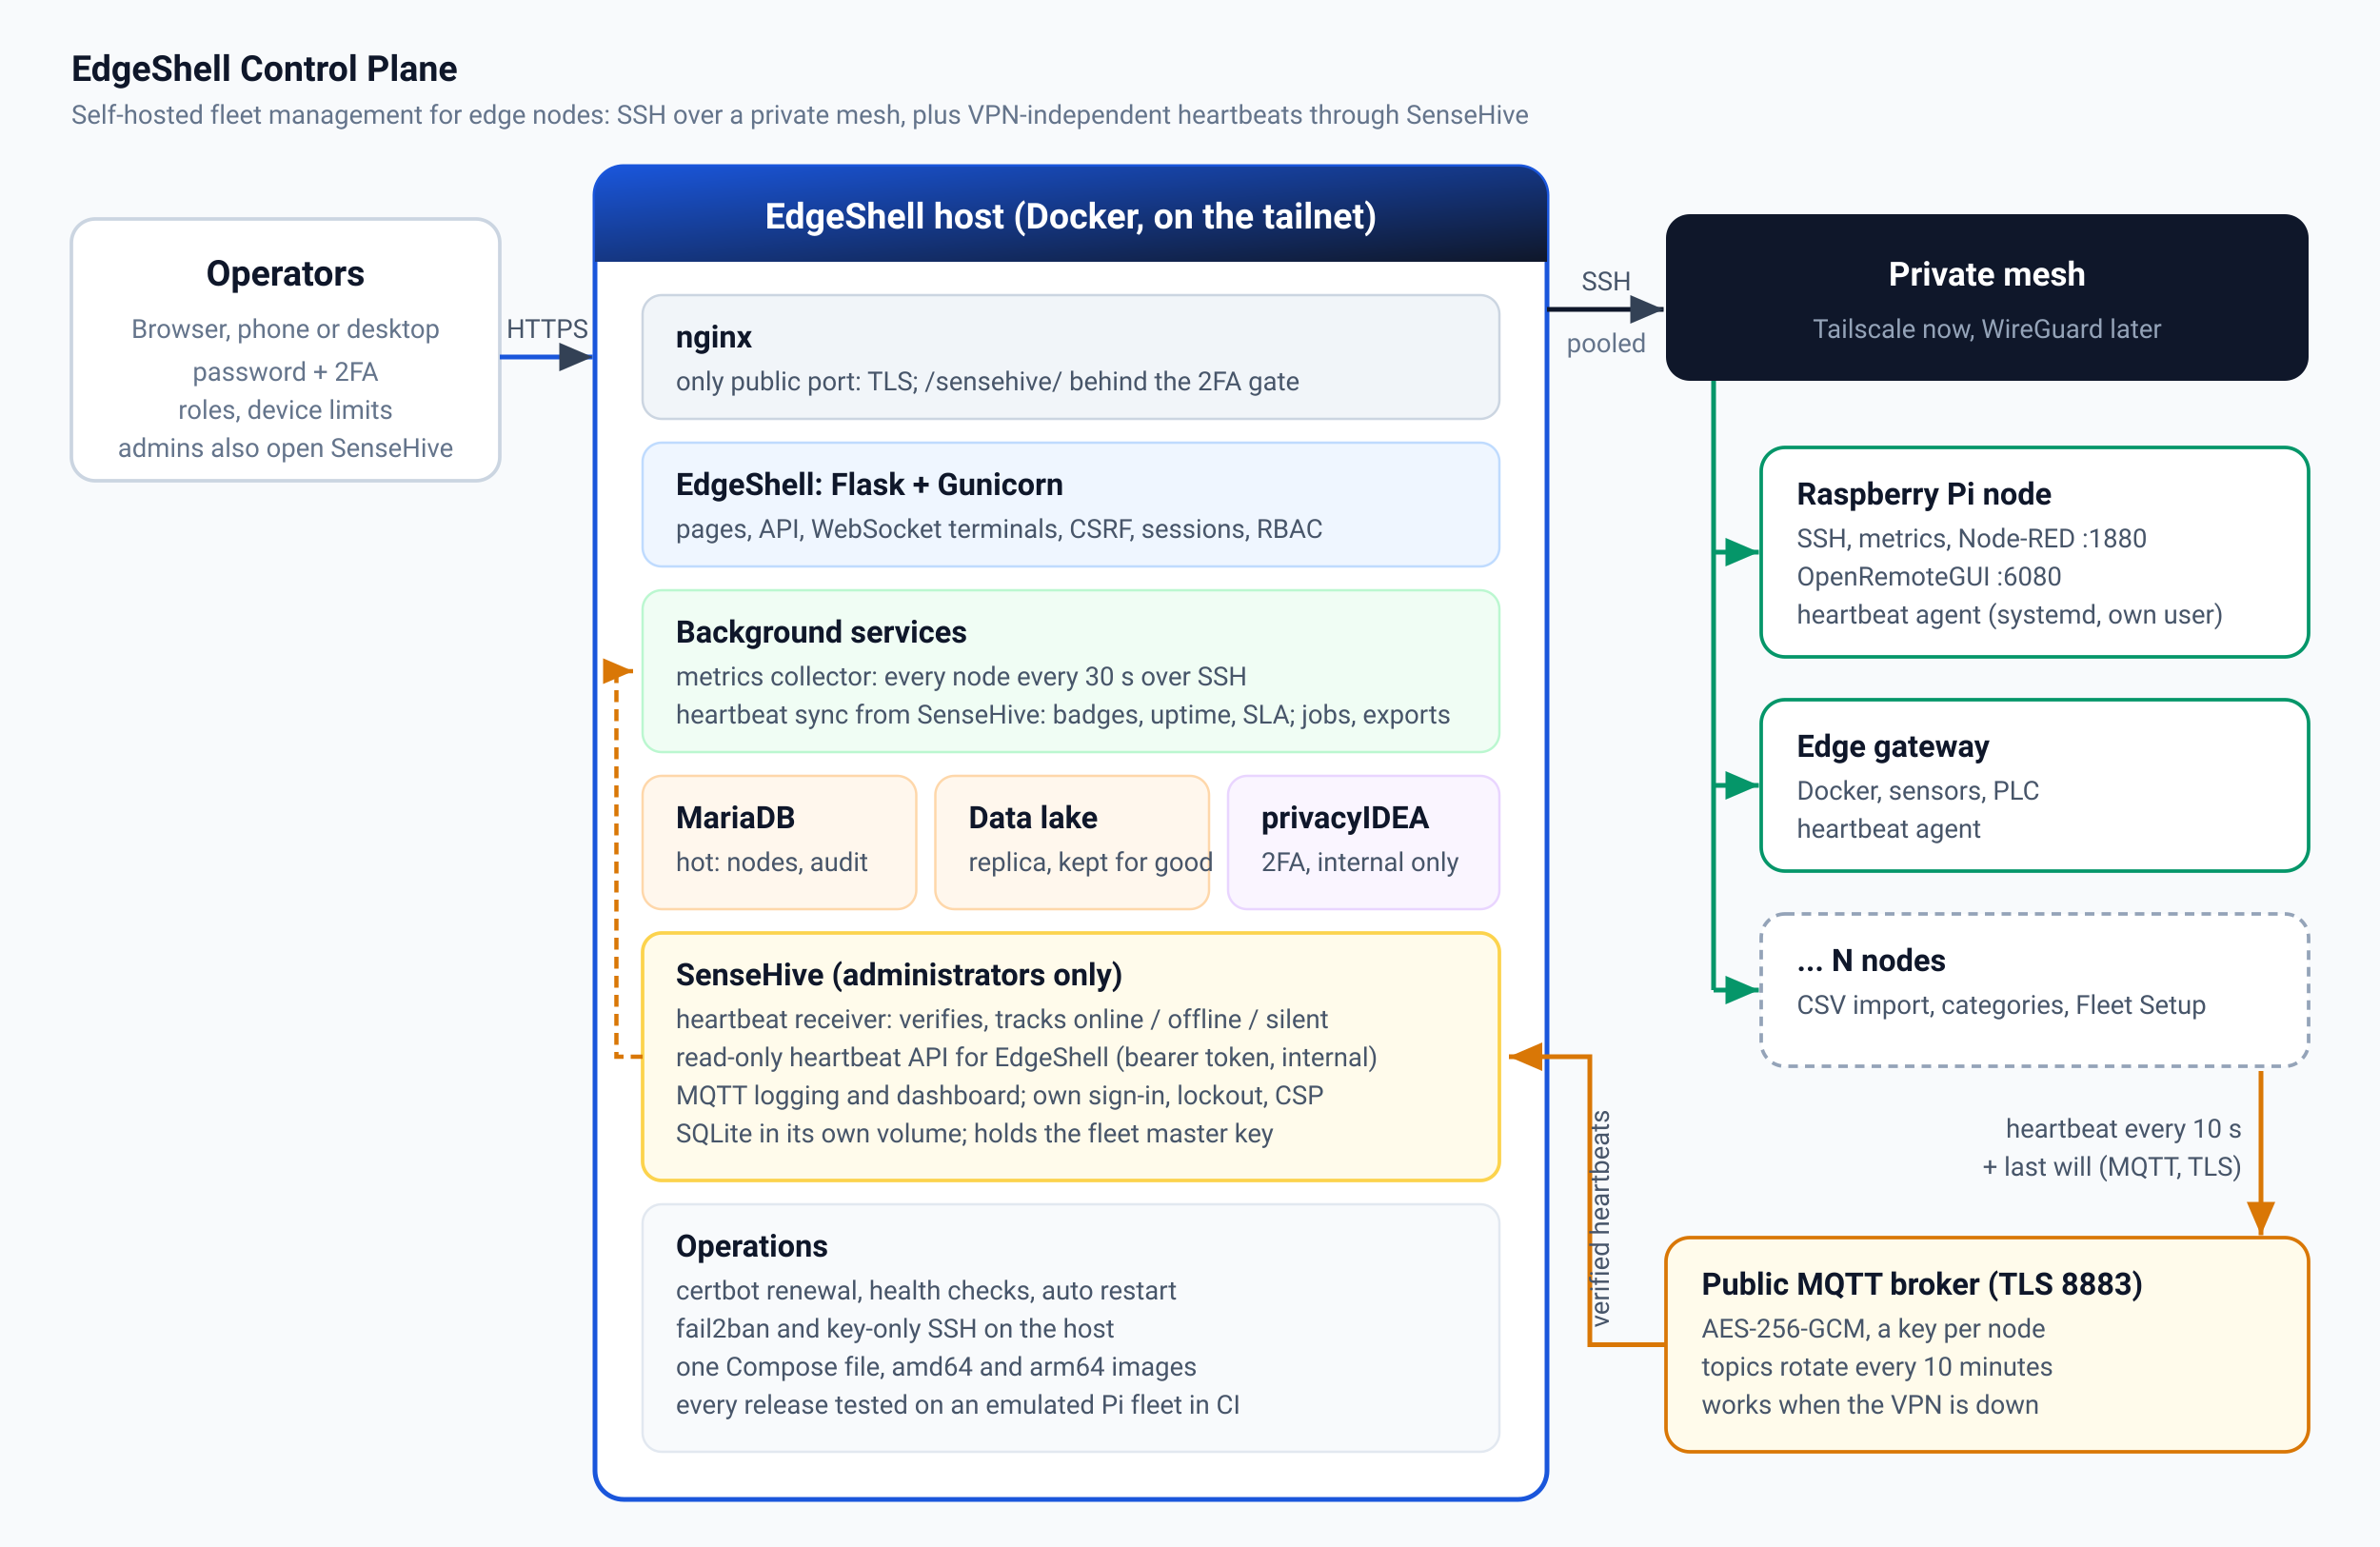
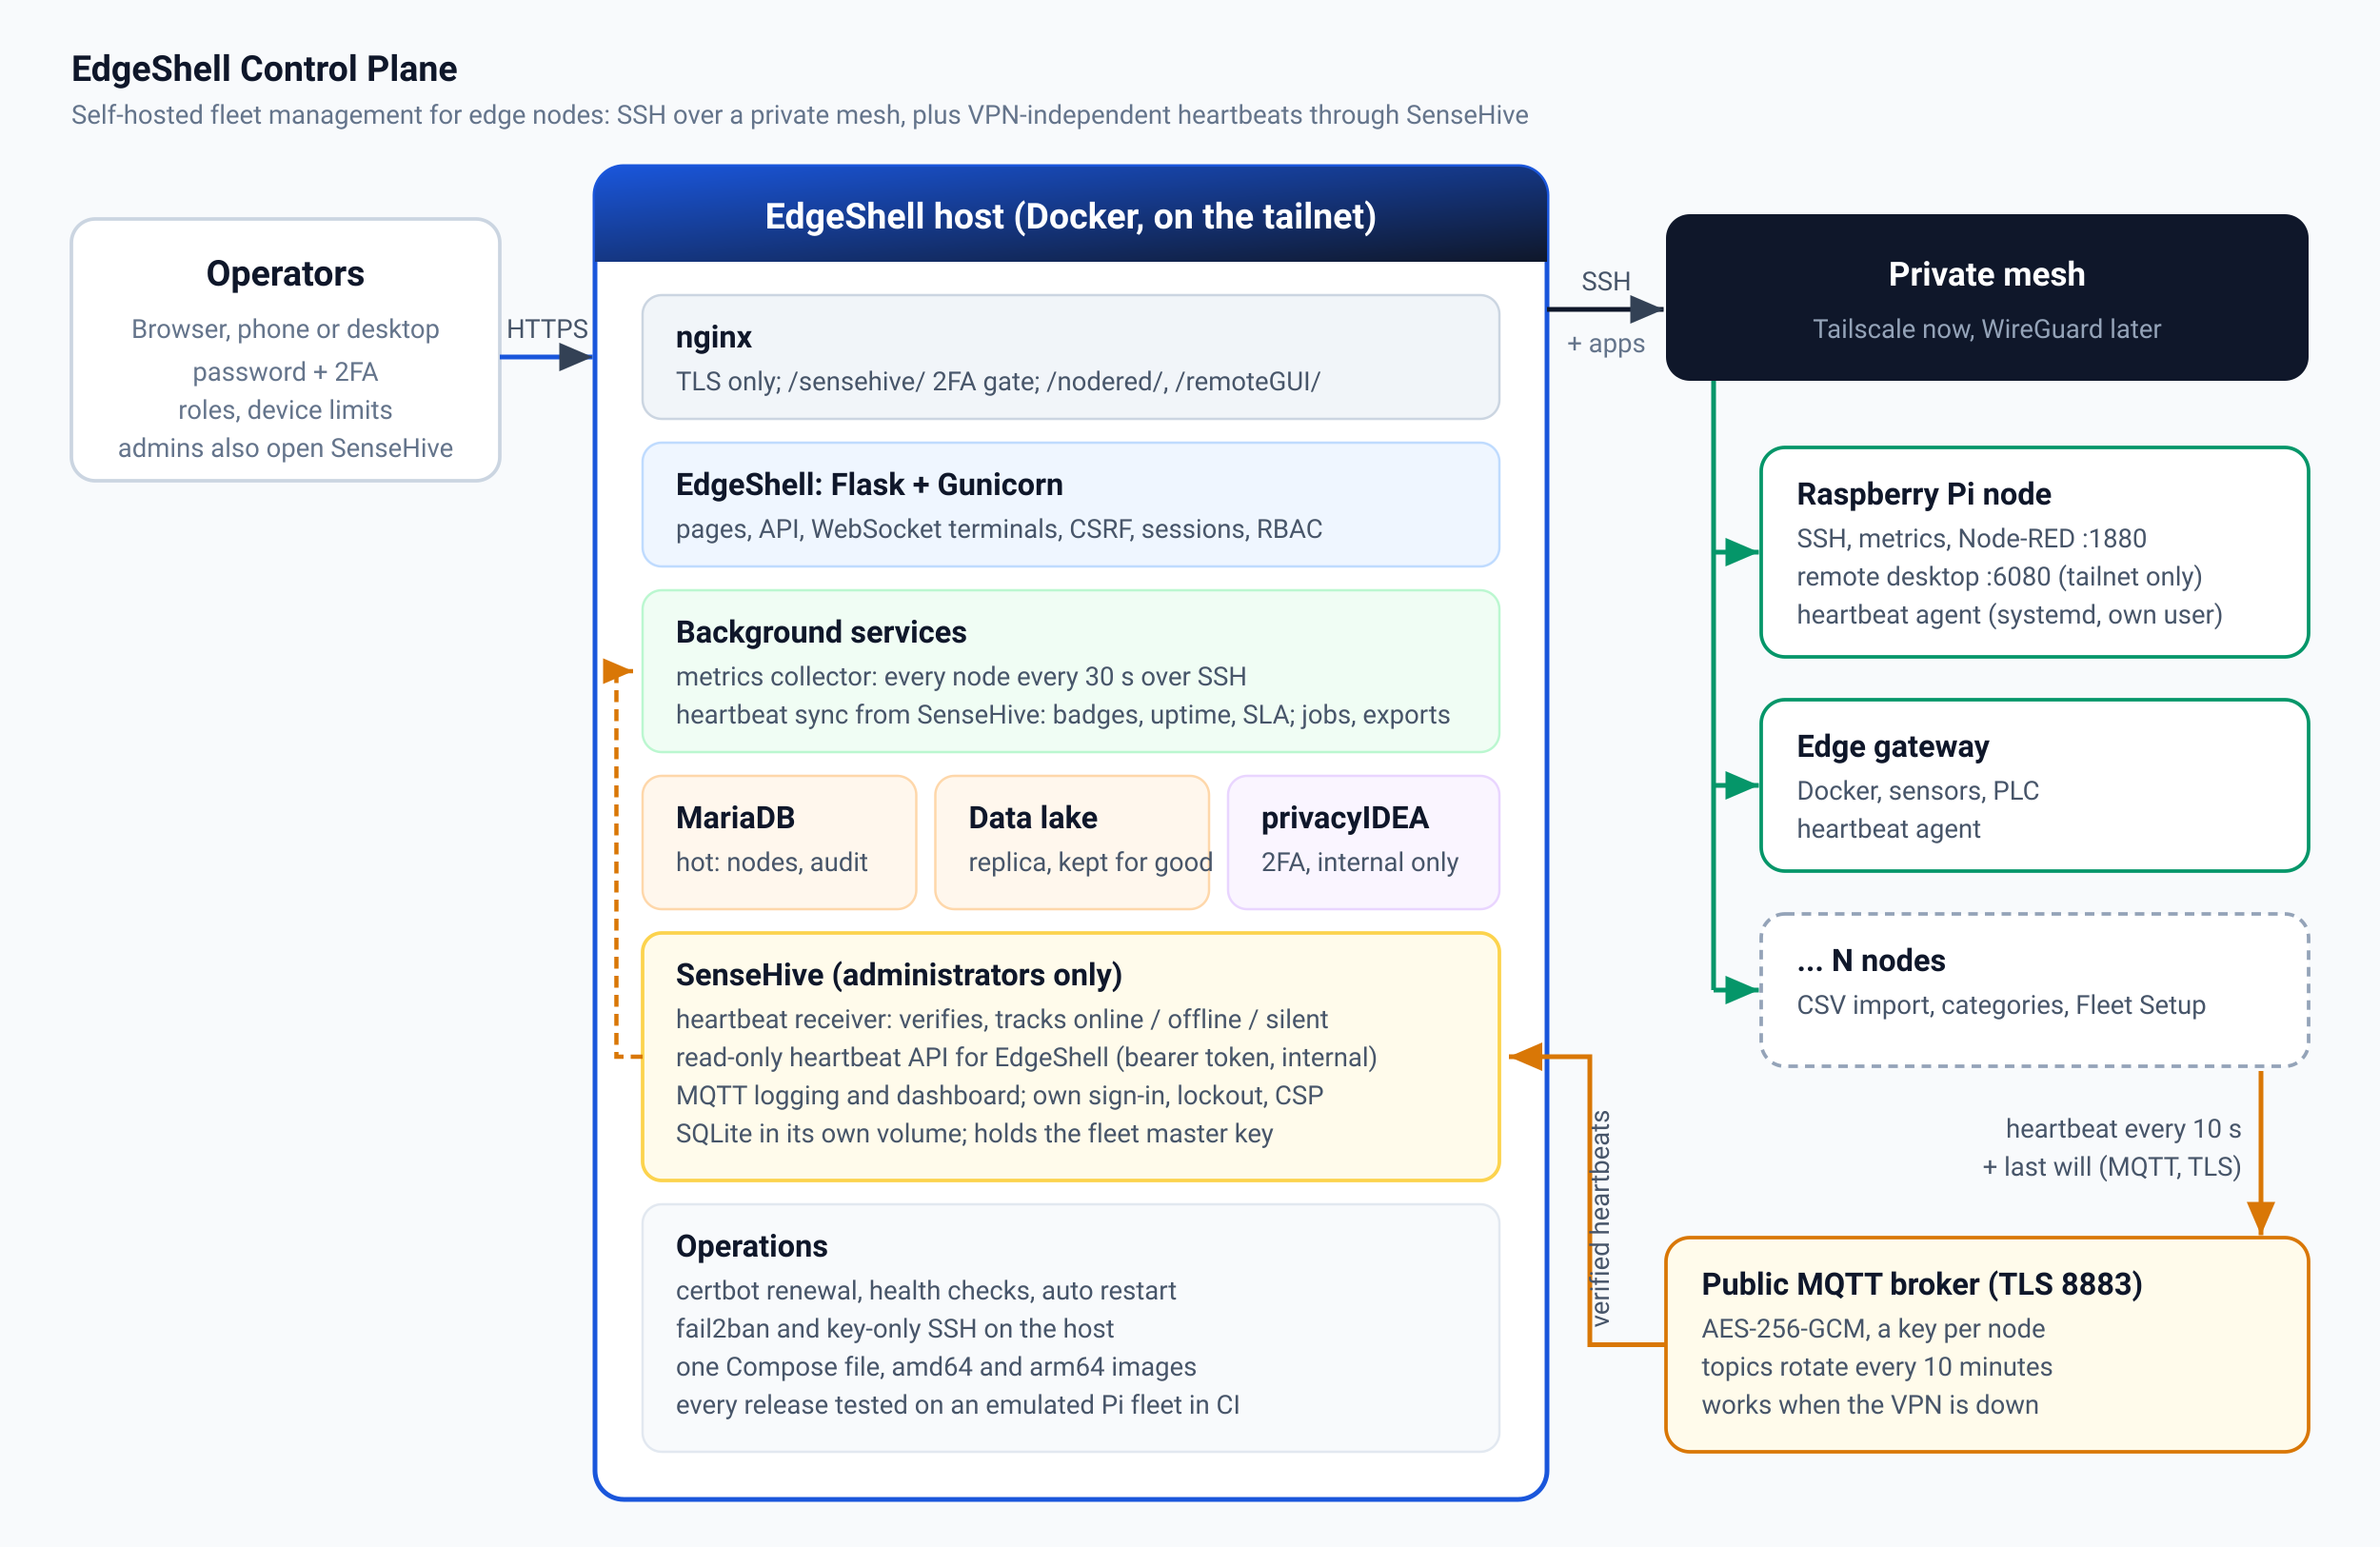
<svg xmlns="http://www.w3.org/2000/svg" viewBox="0 0 1000 650" font-family="Segoe UI,Roboto,Helvetica,Arial,sans-serif" role="img" aria-labelledby="title desc">
  <defs>
    <linearGradient id="hdr" x1="0" y1="0" x2="1" y2="1">
      <stop offset="0" stop-color="#1a56db" />
      <stop offset="1" stop-color="#0f172a" />
    </linearGradient>
    <marker id="a" markerWidth="9" markerHeight="9" refX="7" refY="3" orient="auto">
      <path d="M0,0 L7,3 L0,6 Z" fill="#334155" />
    </marker>
    <marker id="g" markerWidth="9" markerHeight="9" refX="7" refY="3" orient="auto">
      <path d="M0,0 L7,3 L0,6 Z" fill="#059669" />
    </marker>
    <marker id="o" markerWidth="9" markerHeight="9" refX="7" refY="3" orient="auto">
      <path d="M0,0 L7,3 L0,6 Z" fill="#d97706" />
    </marker>
    <style>
      .t{font-size:13px;fill:#0f172a;font-weight:700}
      .tt{font-size:15px;font-weight:700;fill:#0f172a}
      .mut{font-size:11px;fill:#64748b}
      .lbl{font-size:11px;fill:#475569}
    </style>
  </defs>
  <rect width="1000" height="650" fill="#f8fafc" />
  <text x="30" y="34" class="tt" font-size="18">EdgeShell Control Plane</text>
  <text x="30" y="52" class="mut">Self-hosted fleet management for edge nodes: SSH over a private mesh, plus VPN-independent heartbeats through SenseHive</text>
  <rect x="30" y="92" width="180" height="110" rx="10" fill="#fff" stroke="#cbd5e1" stroke-width="1.5" />
  <text x="120" y="120" class="tt" text-anchor="middle">Operators</text>
  <text x="120" y="142" class="mut" text-anchor="middle">Browser, phone or desktop</text>
  <text x="120" y="160" class="mut" text-anchor="middle">password + 2FA</text>
  <text x="120" y="176" class="mut" text-anchor="middle">roles, device limits</text>
  <text x="120" y="192" class="mut" text-anchor="middle">admins also open SenseHive</text>
  <line x1="210" y1="150" x2="249" y2="150" stroke="#1a56db" stroke-width="2" marker-end="url(#a)" />
  <text x="230" y="142" class="lbl" text-anchor="middle">HTTPS</text>
  <rect x="250" y="70" width="400" height="560" rx="12" fill="#fff" stroke="#1a56db" stroke-width="2" />
  <path d="M262,70 H638 A12,12 0 0 1 650,82 V110 H250 V82 A12,12 0 0 1 262,70 Z" fill="url(#hdr)" />
  <text x="450" y="96" class="tt" text-anchor="middle" style="fill:#fff">EdgeShell host (Docker, on the tailnet)</text>
  <rect x="270" y="124" width="360" height="52" rx="8" fill="#f1f5f9" stroke="#cbd5e1" />
  <text x="284" y="146" class="t">nginx</text>
-   <text x="284" y="164" class="lbl">only public port: TLS; /sensehive/ behind the 2FA gate</text>
+   <text x="284" y="164" class="lbl">TLS only; /sensehive/ 2FA gate; /nodered/, /remoteGUI/</text>
  <rect x="270" y="186" width="360" height="52" rx="8" fill="#eff6ff" stroke="#bfdbfe" />
  <text x="284" y="208" class="t">EdgeShell: Flask + Gunicorn</text>
  <text x="284" y="226" class="lbl">pages, API, WebSocket terminals, CSRF, sessions, RBAC</text>
  <rect x="270" y="248" width="360" height="68" rx="8" fill="#f0fdf4" stroke="#bbf7d0" />
  <text x="284" y="270" class="t">Background services</text>
  <text x="284" y="288" class="lbl">metrics collector: every node every 30 s over SSH</text>
  <text x="284" y="304" class="lbl">heartbeat sync from SenseHive: badges, uptime, SLA; jobs, exports</text>
  <rect x="270" y="326" width="115" height="56" rx="8" fill="#fff7ed" stroke="#fed7aa" />
  <text x="284" y="348" class="t">MariaDB</text>
  <text x="284" y="366" class="lbl">hot: nodes, audit</text>
  <rect x="393" y="326" width="115" height="56" rx="8" fill="#fff7ed" stroke="#fed7aa" />
  <text x="407" y="348" class="t">Data lake</text>
  <text x="407" y="366" class="lbl">replica, kept for good</text>
  <rect x="516" y="326" width="114" height="56" rx="8" fill="#faf5ff" stroke="#e9d5ff" />
  <text x="530" y="348" class="t">privacyIDEA</text>
  <text x="530" y="366" class="lbl">2FA, internal only</text>
  <rect x="270" y="392" width="360" height="104" rx="8" fill="#fffbeb" stroke="#fcd34d" stroke-width="1.5" />
  <text x="284" y="414" class="t">SenseHive (administrators only)</text>
  <text x="284" y="432" class="lbl">heartbeat receiver: verifies, tracks online / offline / silent</text>
  <text x="284" y="448" class="lbl">read-only heartbeat API for EdgeShell (bearer token, internal)</text>
  <text x="284" y="464" class="lbl">MQTT logging and dashboard; own sign-in, lockout, CSP</text>
  <text x="284" y="480" class="lbl">SQLite in its own volume; holds the fleet master key</text>
  <path d="M270,444 H259 V282 H266" fill="none" stroke="#d97706" stroke-width="1.8" stroke-dasharray="5 3" marker-end="url(#o)" />
  <rect x="270" y="506" width="360" height="104" rx="8" fill="#f8fafc" stroke="#e2e8f0" />
  <text x="284" y="528" class="t">Operations</text>
  <text x="284" y="546" class="lbl">certbot renewal, health checks, auto restart</text>
  <text x="284" y="562" class="lbl">fail2ban and key-only SSH on the host</text>
  <text x="284" y="578" class="lbl">one Compose file, amd64 and arm64 images</text>
  <text x="284" y="594" class="lbl">every release tested on an emulated Pi fleet in CI</text>
  <line x1="650" y1="130" x2="699" y2="130" stroke="#0f172a" stroke-width="2" marker-end="url(#a)" />
  <text x="675" y="122" class="lbl" text-anchor="middle">SSH</text>
-   <text x="675" y="148" class="mut" text-anchor="middle">pooled</text>
+   <text x="675" y="148" class="mut" text-anchor="middle">+ apps</text>
  <rect x="700" y="90" width="270" height="70" rx="10" fill="#0f172a" />
  <text x="835" y="120" text-anchor="middle" font-weight="700" font-size="14" fill="#fff">Private mesh</text>
  <text x="835" y="142" text-anchor="middle" font-size="11" fill="#94a3b8">Tailscale now, WireGuard later</text>
  <line x1="720" y1="160" x2="720" y2="416" stroke="#059669" stroke-width="2" />
  <line x1="720" y1="232" x2="739" y2="232" stroke="#059669" stroke-width="2" marker-end="url(#g)" />
  <line x1="720" y1="330" x2="739" y2="330" stroke="#059669" stroke-width="2" marker-end="url(#g)" />
  <line x1="720" y1="416" x2="739" y2="416" stroke="#059669" stroke-width="2" marker-end="url(#g)" />
  <rect x="740" y="188" width="230" height="88" rx="10" fill="#fff" stroke="#059669" stroke-width="1.5" />
  <text x="755" y="212" class="t">Raspberry Pi node</text>
  <text x="755" y="230" class="lbl">SSH, metrics, Node-RED :1880</text>
-   <text x="755" y="246" class="lbl">OpenRemoteGUI :6080</text>
+   <text x="755" y="246" class="lbl">remote desktop :6080 (tailnet only)</text>
  <text x="755" y="262" class="lbl">heartbeat agent (systemd, own user)</text>
  <rect x="740" y="294" width="230" height="72" rx="10" fill="#fff" stroke="#059669" stroke-width="1.5" />
  <text x="755" y="318" class="t">Edge gateway</text>
  <text x="755" y="336" class="lbl">Docker, sensors, PLC</text>
  <text x="755" y="352" class="lbl">heartbeat agent</text>
  <rect x="740" y="384" width="230" height="64" rx="10" fill="#fff" stroke="#94a3b8" stroke-width="1.5" stroke-dasharray="4 3" />
  <text x="755" y="408" class="t">... N nodes</text>
  <text x="755" y="426" class="lbl">CSV import, categories, Fleet Setup</text>
  <line x1="950" y1="450" x2="950" y2="519" stroke="#d97706" stroke-width="2" marker-end="url(#o)" />
  <text x="942" y="478" class="lbl" text-anchor="end">heartbeat every 10 s</text>
  <text x="942" y="494" class="lbl" text-anchor="end">+ last will (MQTT, TLS)</text>
  <rect x="700" y="520" width="270" height="90" rx="10" fill="#fffbeb" stroke="#d97706" stroke-width="1.5" />
  <text x="715" y="544" class="t">Public MQTT broker (TLS 8883)</text>
  <text x="715" y="562" class="lbl">AES-256-GCM, a key per node</text>
  <text x="715" y="578" class="lbl">topics rotate every 10 minutes</text>
  <text x="715" y="594" class="lbl">works when the VPN is down</text>
  <path d="M700,565 H668 V444 H634" fill="none" stroke="#d97706" stroke-width="2" marker-end="url(#o)" />
  <text x="676" y="512" class="lbl" text-anchor="middle" transform="rotate(-90 676 512)">verified heartbeats</text>
</svg>
